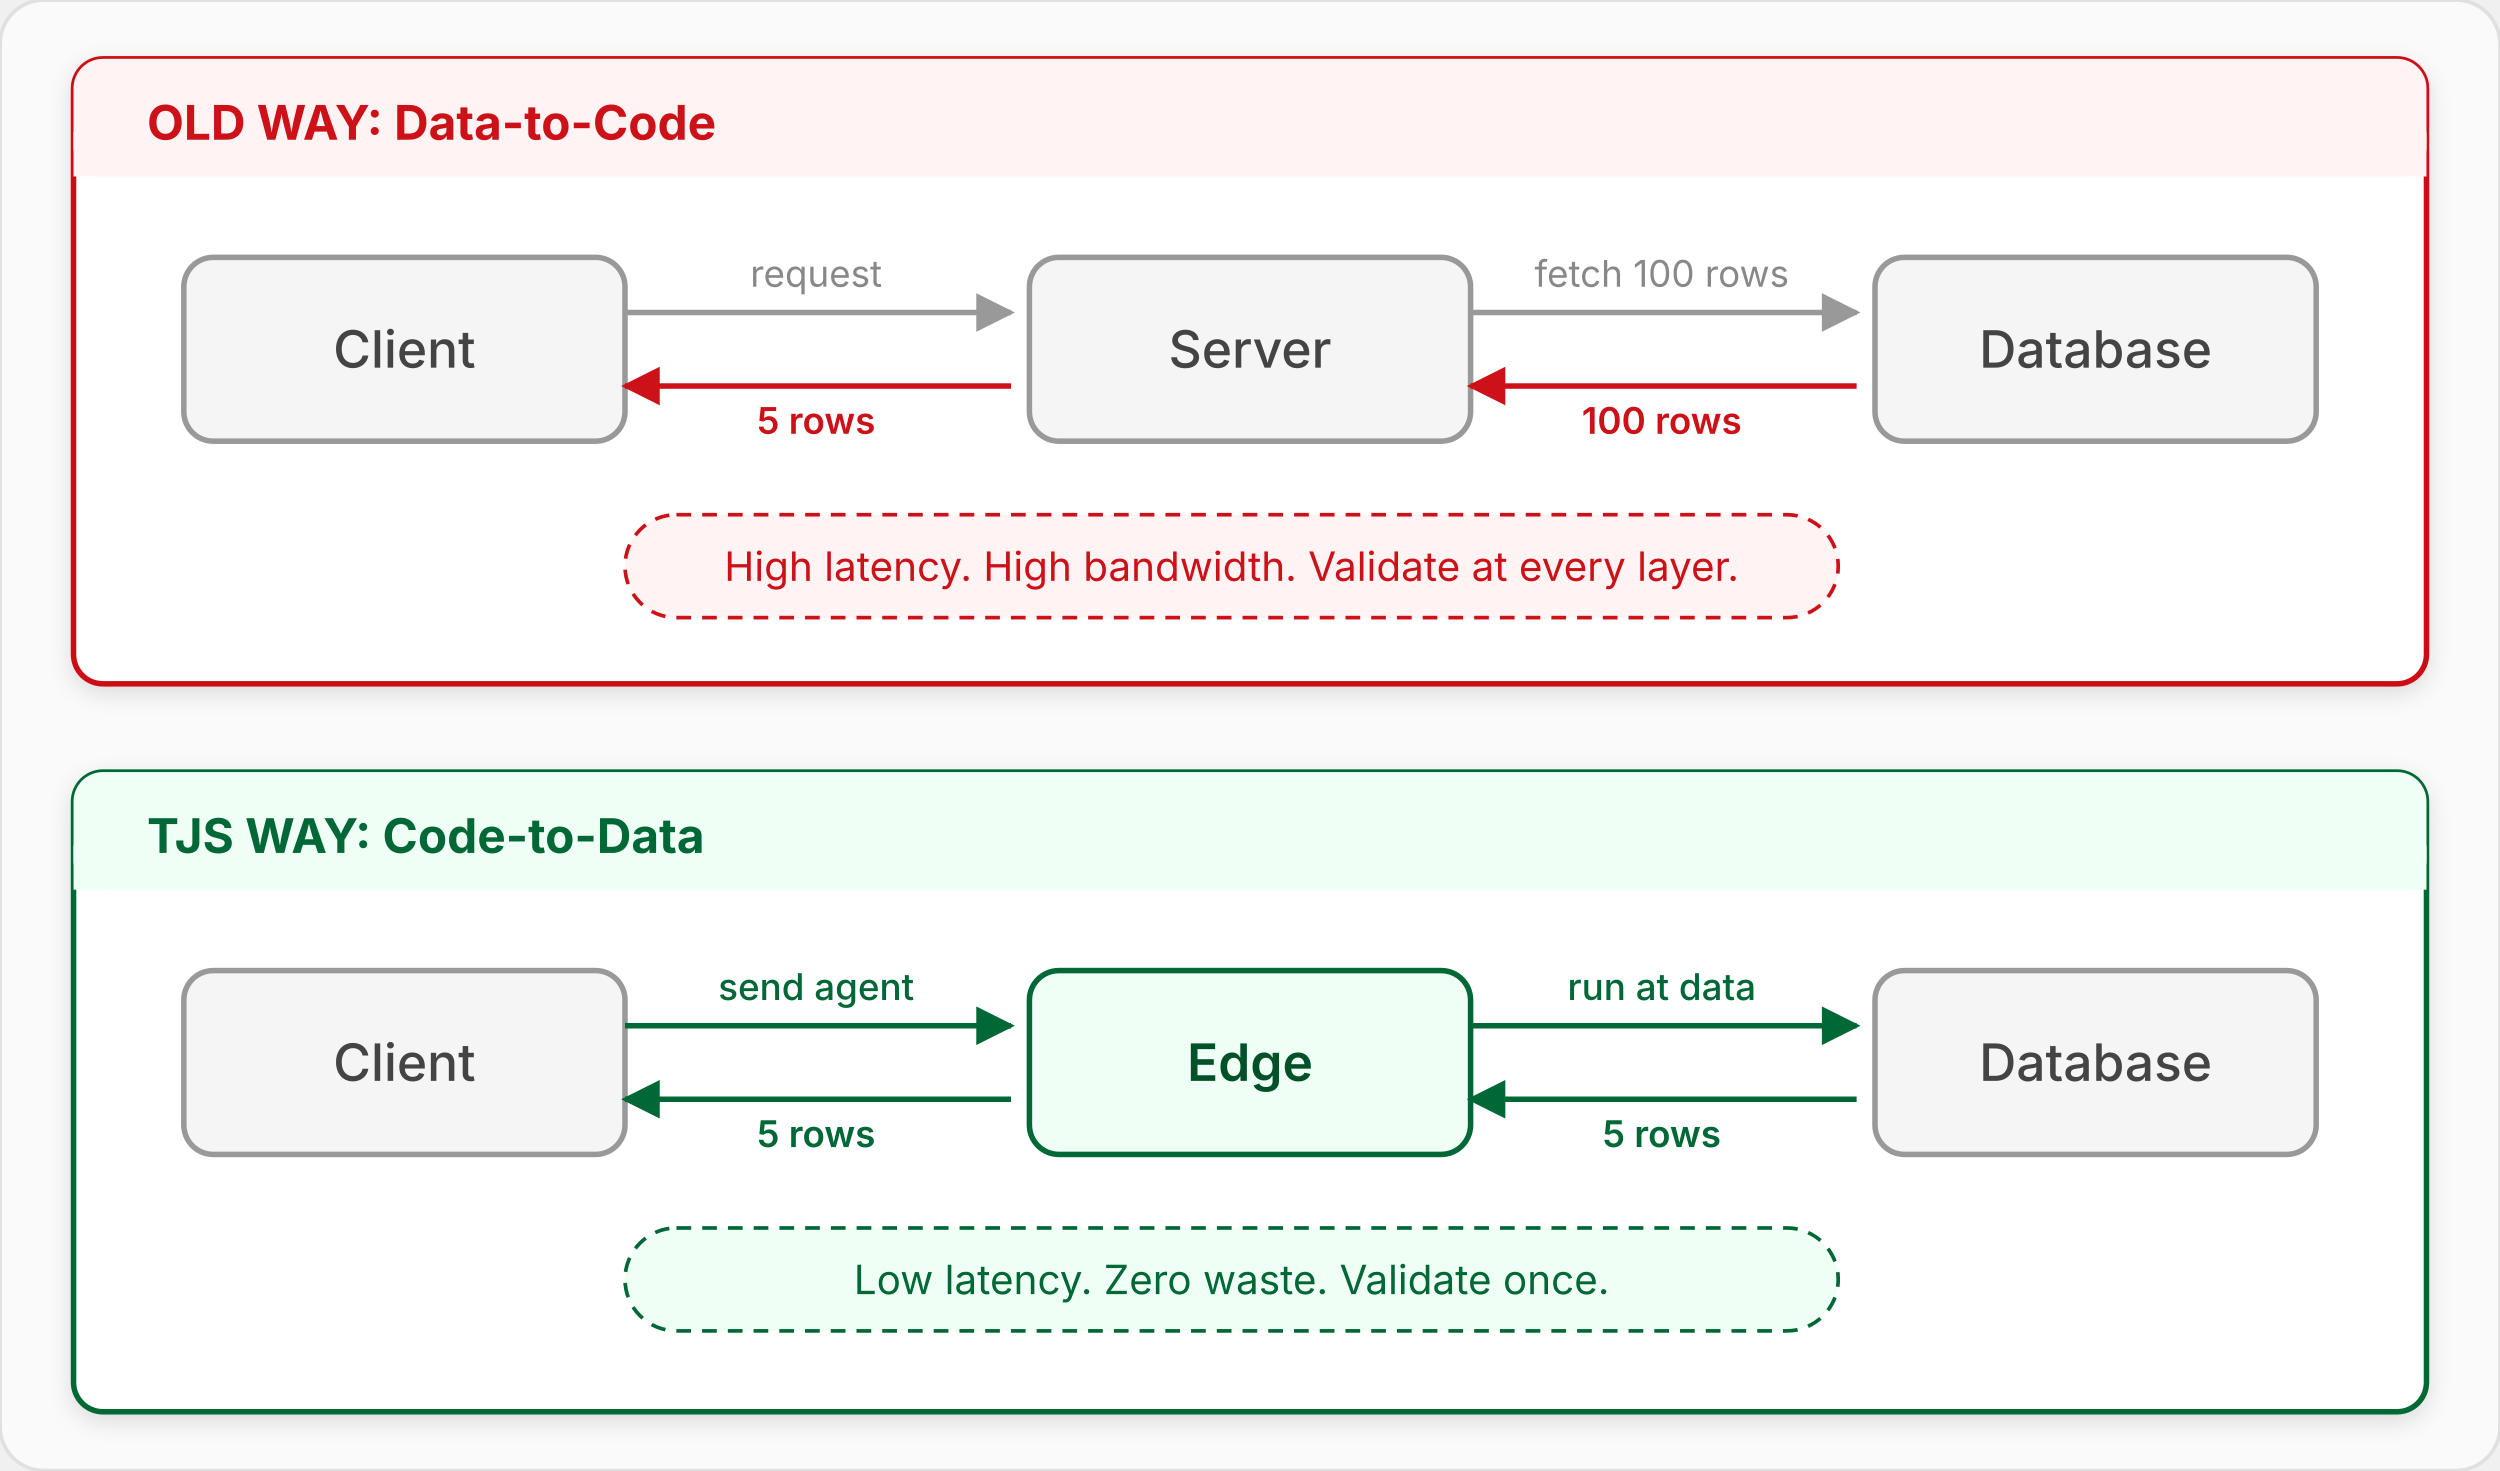
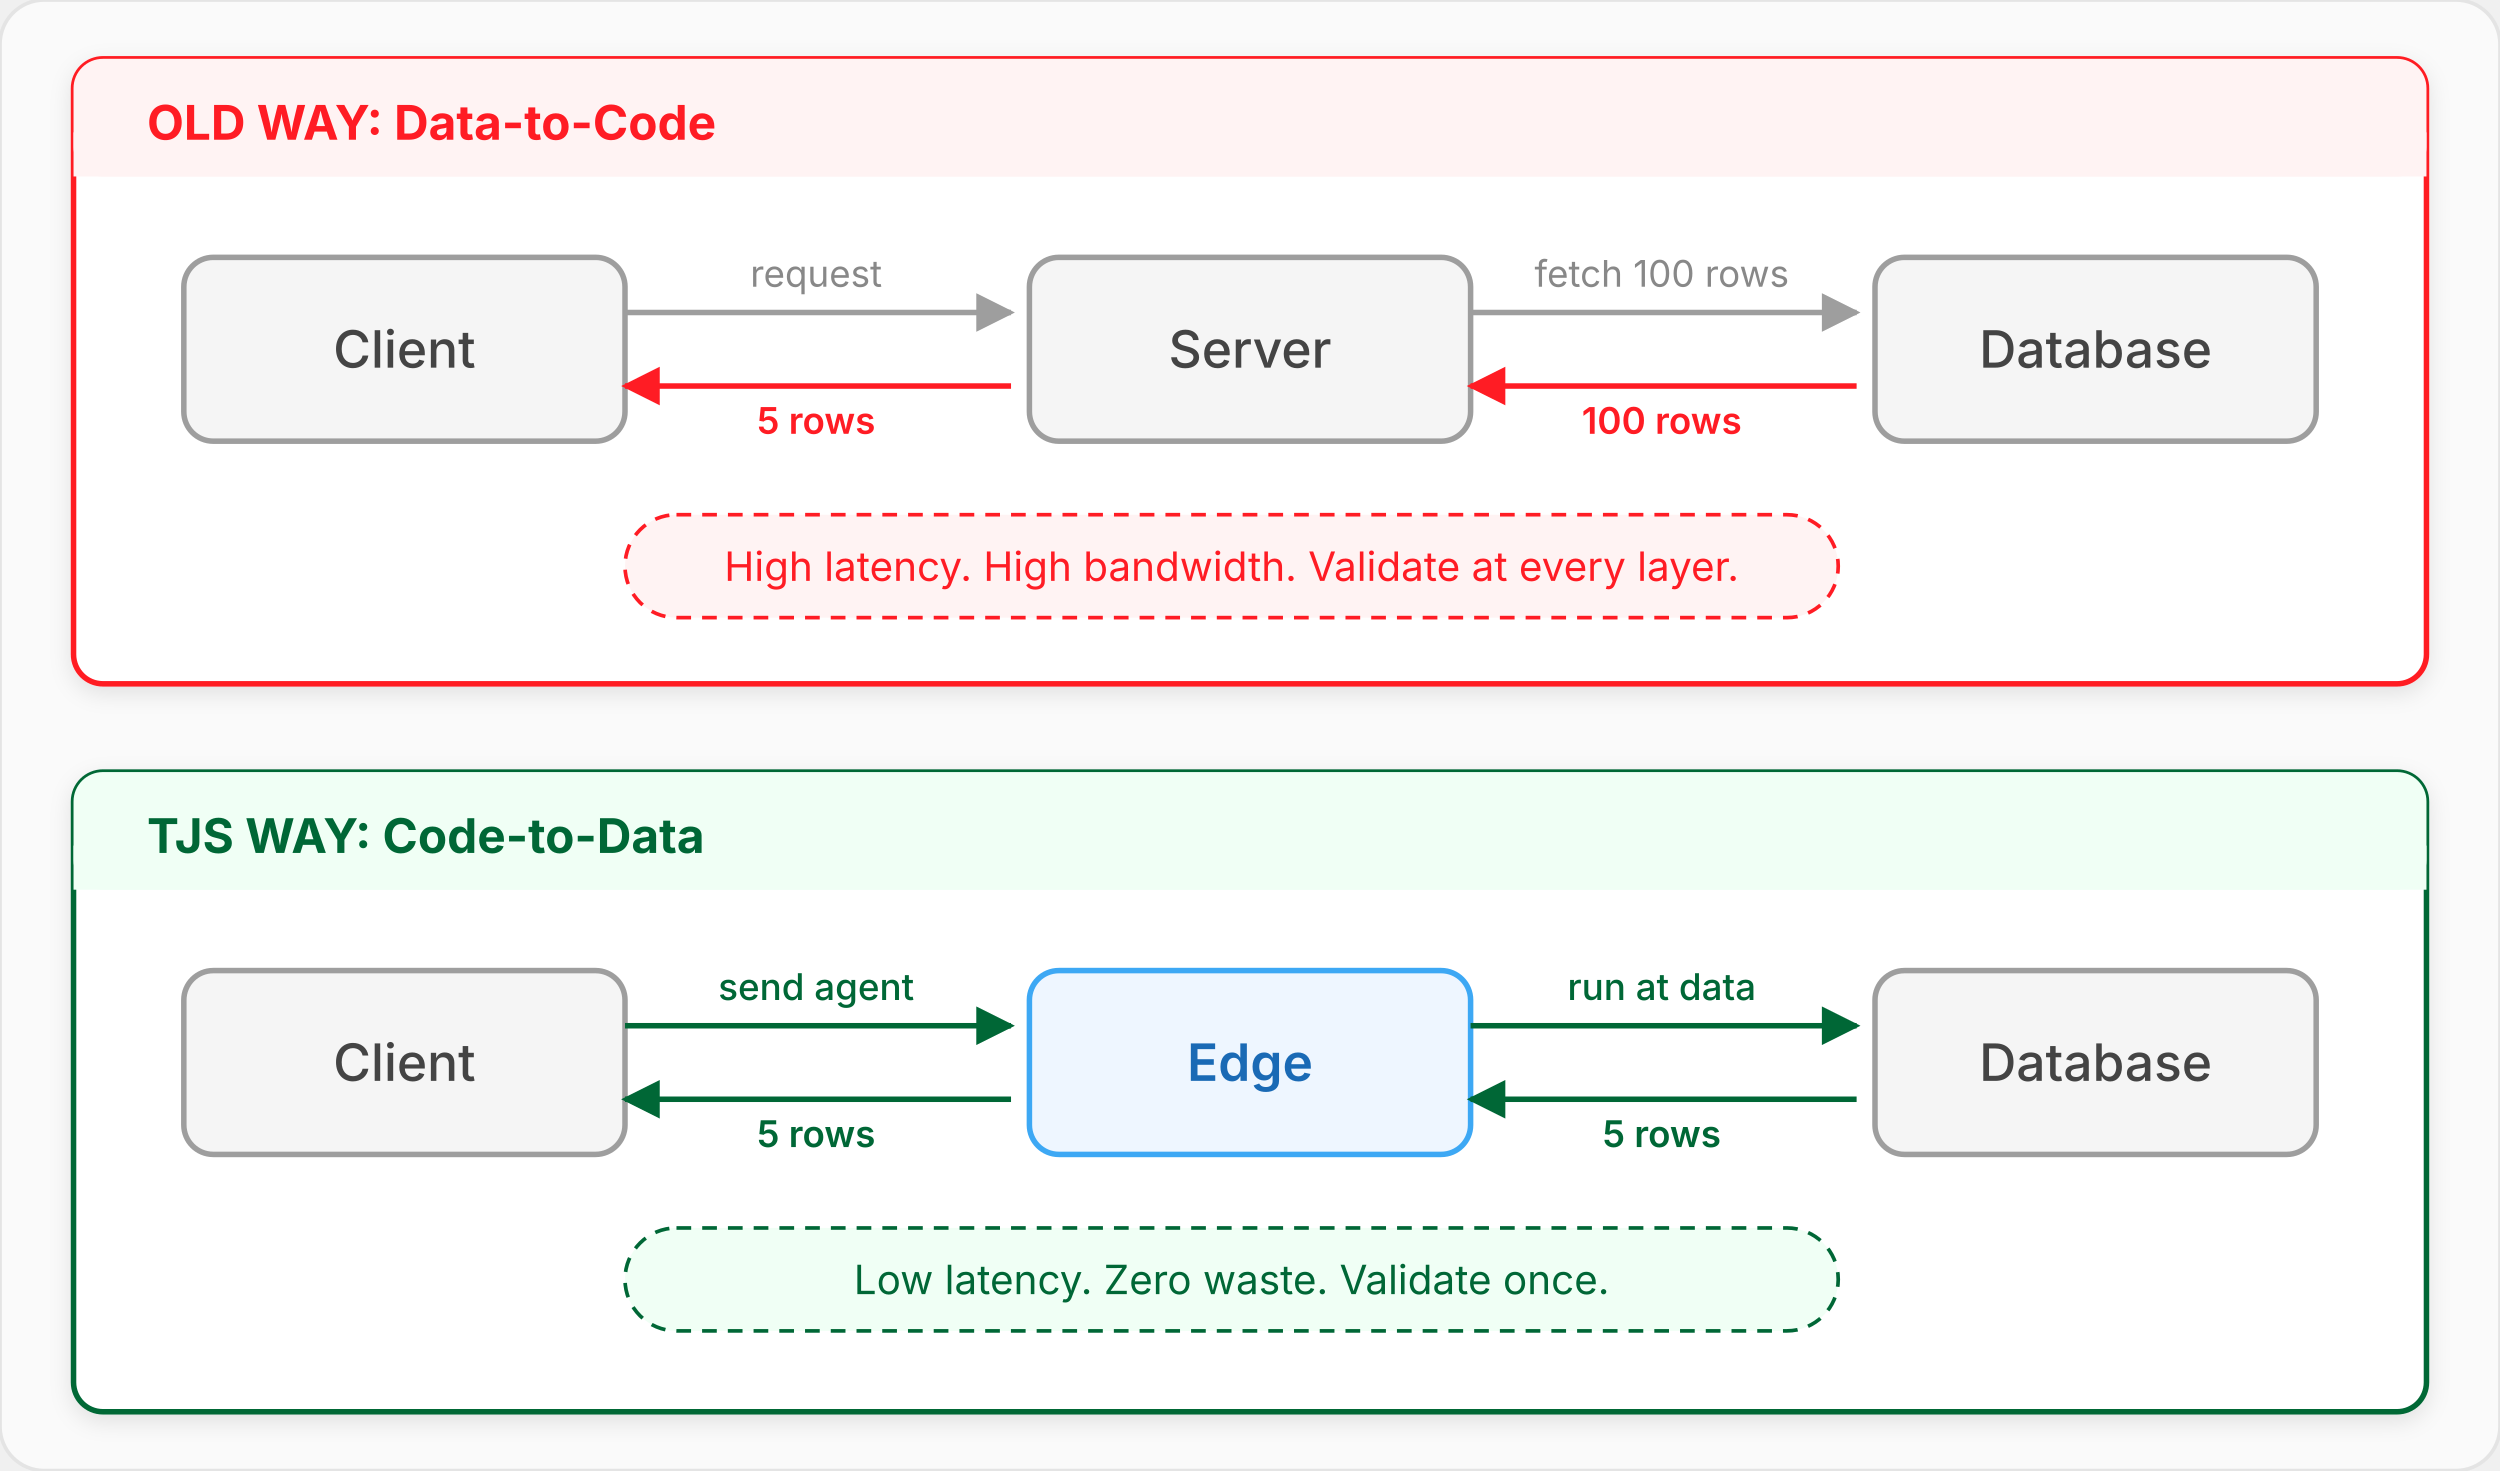
<svg xmlns="http://www.w3.org/2000/svg" viewBox="0 0 680 400" font-family="system-ui, -apple-system, sans-serif">
+   <style>
+     /* TJS Brand Palette */
+     .bg { fill: #fafafa; stroke: #e4e4e4; }
+ 
+     .section-old { fill: white; stroke: #ff1c24; stroke-width: 1.5; }
+     .section-new { fill: white; stroke: #006736; stroke-width: 1.5; }
+     .section-old-header { fill: #fff3f3; }
+     .section-new-header { fill: #f0fff5; }
+ 
+     .section-label-old { fill: #ff1c24; font-size: 13px; font-weight: 700; }
+     .section-label-new { fill: #006736; font-size: 13px; font-weight: 700; }
+ 
+     .node { fill: #f5f5f5; stroke: #9e9e9e; stroke-width: 1.5; }
+     .node-edge { fill: #eef6ff; stroke: #3da8f4; stroke-width: 1.5; }
+     .node-text { fill: #444; font-size: 14px; font-weight: 500; }
+     .node-text-edge { fill: #1a6ab5; font-size: 14px; font-weight: 600; }
+ 
+     .arrow-fwd { stroke: #9e9e9e; stroke-width: 1.5; fill: none; }
+     .arrow-ret-bad { stroke: #ff1c24; stroke-width: 1.5; fill: none; }
+     .arrow-good { stroke: #006736; stroke-width: 1.5; fill: none; }
+ 
+     .lbl-fwd { fill: #888; font-size: 10px; }
+     .lbl-ret-bad { fill: #ff1c24; font-size: 10px; font-weight: 600; }
+     .lbl-good { fill: #006736; font-size: 10px; font-weight: 500; }
+     .lbl-ret-good { fill: #006736; font-size: 10px; font-weight: 600; }
+ 
+     .callout-bad { fill: #fff3f3; stroke: #ff1c24; stroke-dasharray: 4 3; }
+     .callout-good { fill: #f0fff5; stroke: #006736; stroke-dasharray: 4 3; }
+     .callout-text-bad { fill: #ff1c24; font-size: 11px; }
+     .callout-text-good { fill: #006736; font-size: 11px; }
+ 
+     .shadow { filter: drop-shadow(0 2px 3px rgba(0,0,0,0.1)); }
+ 
+     .ah { fill: #9e9e9e; }
+     .ah-bad { fill: #ff1c24; }
+     .ah-good { fill: #006736; }
+   </style>
  <defs>
-     <filter id="shadow" x="-4%" y="-4%" width="108%" height="112%">
-       <feDropShadow dx="0" dy="2" stdDeviation="3" flood-opacity="0.12" />
-     </filter>
-     <marker id="arrow" viewBox="0 0 10 10" refX="9" refY="5" markerWidth="7" markerHeight="7" orient="auto-start-reverse">
-       <path d="M 0 0 L 10 5 L 0 10 z" fill="#999" />
+     <marker id="a" viewBox="0 0 10 10" refX="9" refY="5" markerWidth="7" markerHeight="7" orient="auto-start-reverse">
+       <path d="M0 0 L10 5 L0 10z" class="ah" />
    </marker>
-     <marker id="arrowRed" viewBox="0 0 10 10" refX="9" refY="5" markerWidth="7" markerHeight="7" orient="auto-start-reverse">
-       <path d="M 0 0 L 10 5 L 0 10 z" fill="#cc1118" />
+     <marker id="ab" viewBox="0 0 10 10" refX="9" refY="5" markerWidth="7" markerHeight="7" orient="auto-start-reverse">
+       <path d="M0 0 L10 5 L0 10z" class="ah-bad" />
    </marker>
-     <marker id="arrowGreen" viewBox="0 0 10 10" refX="9" refY="5" markerWidth="7" markerHeight="7" orient="auto-start-reverse">
-       <path d="M 0 0 L 10 5 L 0 10 z" fill="#006736" />
+     <marker id="ag" viewBox="0 0 10 10" refX="9" refY="5" markerWidth="7" markerHeight="7" orient="auto-start-reverse">
+       <path d="M0 0 L10 5 L0 10z" class="ah-good" />
    </marker>
  </defs>
-   <rect width="680" height="400" rx="12" fill="#fafafa" stroke="#e0e0e0" stroke-width="1" />
-   <g filter="url(#shadow)">
-     <rect x="20" y="16" width="640" height="170" rx="8" fill="white" stroke="#cc1118" stroke-width="1.5" />
+   <rect width="680" height="400" rx="12" class="bg" />
+   <g class="shadow">
+     <rect x="20" y="16" width="640" height="170" rx="8" class="section-old" />
  </g>
-   <rect x="20" y="16" width="640" height="32" rx="8" fill="#fff3f3" />
-   <rect x="20" y="36" width="640" height="12" fill="#fff3f3" />
-   <text x="40" y="38" fill="#cc1118" font-size="13" font-weight="700">OLD WAY: Data-to-Code</text>
-   <rect x="50" y="70" width="120" height="50" rx="8" fill="#f5f5f5" stroke="#999" stroke-width="1.5" />
-   <text x="110" y="100" text-anchor="middle" fill="#444" font-size="14" font-weight="500">Client</text>
-   <rect x="280" y="70" width="120" height="50" rx="8" fill="#f5f5f5" stroke="#999" stroke-width="1.5" />
-   <text x="340" y="100" text-anchor="middle" fill="#444" font-size="14" font-weight="500">Server</text>
-   <rect x="510" y="70" width="120" height="50" rx="8" fill="#f5f5f5" stroke="#999" stroke-width="1.5" />
-   <text x="570" y="100" text-anchor="middle" fill="#444" font-size="14" font-weight="500">Database</text>
-   <line x1="170" y1="85" x2="275" y2="85" stroke="#999" stroke-width="1.5" marker-end="url(#arrow)" />
-   <text x="222" y="78" text-anchor="middle" fill="#888" font-size="10">request</text>
-   <line x1="400" y1="85" x2="505" y2="85" stroke="#999" stroke-width="1.5" marker-end="url(#arrow)" />
-   <text x="452" y="78" text-anchor="middle" fill="#888" font-size="10">fetch 100 rows</text>
-   <line x1="505" y1="105" x2="400" y2="105" stroke="#cc1118" stroke-width="1.5" marker-end="url(#arrowRed)" />
-   <text x="452" y="118" text-anchor="middle" fill="#cc1118" font-size="10" font-weight="600">100 rows</text>
-   <line x1="275" y1="105" x2="170" y2="105" stroke="#cc1118" stroke-width="1.5" marker-end="url(#arrowRed)" />
-   <text x="222" y="118" text-anchor="middle" fill="#cc1118" font-size="10" font-weight="600">5 rows</text>
-   <rect x="170" y="140" width="330" height="28" rx="14" fill="#fff3f3" stroke="#cc1118" stroke-width="1" stroke-dasharray="4,3" />
-   <text x="335" y="158" text-anchor="middle" fill="#cc1118" font-size="11">High latency. High bandwidth. Validate at every layer.</text>
-   <g filter="url(#shadow)">
-     <rect x="20" y="210" width="640" height="174" rx="8" fill="white" stroke="#006736" stroke-width="1.5" />
+   <rect x="20" y="16" width="640" height="32" rx="8" class="section-old-header" />
+   <rect x="20" y="36" width="640" height="12" class="section-old-header" />
+   <text x="40" y="38" class="section-label-old">OLD WAY: Data-to-Code</text>
+   <rect x="50" y="70" width="120" height="50" rx="8" class="node" />
+   <text x="110" y="100" text-anchor="middle" class="node-text">Client</text>
+   <rect x="280" y="70" width="120" height="50" rx="8" class="node" />
+   <text x="340" y="100" text-anchor="middle" class="node-text">Server</text>
+   <rect x="510" y="70" width="120" height="50" rx="8" class="node" />
+   <text x="570" y="100" text-anchor="middle" class="node-text">Database</text>
+   <line x1="170" y1="85" x2="275" y2="85" class="arrow-fwd" marker-end="url(#a)" />
+   <text x="222" y="78" text-anchor="middle" class="lbl-fwd">request</text>
+   <line x1="400" y1="85" x2="505" y2="85" class="arrow-fwd" marker-end="url(#a)" />
+   <text x="452" y="78" text-anchor="middle" class="lbl-fwd">fetch 100 rows</text>
+   <line x1="505" y1="105" x2="400" y2="105" class="arrow-ret-bad" marker-end="url(#ab)" />
+   <text x="452" y="118" text-anchor="middle" class="lbl-ret-bad">100 rows</text>
+   <line x1="275" y1="105" x2="170" y2="105" class="arrow-ret-bad" marker-end="url(#ab)" />
+   <text x="222" y="118" text-anchor="middle" class="lbl-ret-bad">5 rows</text>
+   <rect x="170" y="140" width="330" height="28" rx="14" class="callout-bad" />
+   <text x="335" y="158" text-anchor="middle" class="callout-text-bad">High latency. High bandwidth. Validate at every layer.</text>
+   <g class="shadow">
+     <rect x="20" y="210" width="640" height="174" rx="8" class="section-new" />
  </g>
-   <rect x="20" y="210" width="640" height="32" rx="8" fill="#f0fff5" />
-   <rect x="20" y="230" width="640" height="12" fill="#f0fff5" />
-   <text x="40" y="232" fill="#006736" font-size="13" font-weight="700">TJS WAY: Code-to-Data</text>
-   <rect x="50" y="264" width="120" height="50" rx="8" fill="#f5f5f5" stroke="#999" stroke-width="1.5" />
-   <text x="110" y="294" text-anchor="middle" fill="#444" font-size="14" font-weight="500">Client</text>
-   <rect x="280" y="264" width="120" height="50" rx="8" fill="#f0fff5" stroke="#006736" stroke-width="1.5" />
-   <text x="340" y="294" text-anchor="middle" fill="#005028" font-size="14" font-weight="600">Edge</text>
-   <rect x="510" y="264" width="120" height="50" rx="8" fill="#f5f5f5" stroke="#999" stroke-width="1.5" />
-   <text x="570" y="294" text-anchor="middle" fill="#444" font-size="14" font-weight="500">Database</text>
-   <line x1="170" y1="279" x2="275" y2="279" stroke="#006736" stroke-width="1.5" marker-end="url(#arrowGreen)" />
-   <text x="222" y="272" text-anchor="middle" fill="#006736" font-size="10" font-weight="500">send agent</text>
-   <line x1="400" y1="279" x2="505" y2="279" stroke="#006736" stroke-width="1.5" marker-end="url(#arrowGreen)" />
-   <text x="452" y="272" text-anchor="middle" fill="#006736" font-size="10" font-weight="500">run at data</text>
-   <line x1="505" y1="299" x2="400" y2="299" stroke="#006736" stroke-width="1.5" marker-end="url(#arrowGreen)" />
-   <text x="452" y="312" text-anchor="middle" fill="#006736" font-size="10" font-weight="600">5 rows</text>
-   <line x1="275" y1="299" x2="170" y2="299" stroke="#006736" stroke-width="1.5" marker-end="url(#arrowGreen)" />
-   <text x="222" y="312" text-anchor="middle" fill="#006736" font-size="10" font-weight="600">5 rows</text>
-   <rect x="170" y="334" width="330" height="28" rx="14" fill="#f0fff5" stroke="#006736" stroke-width="1" stroke-dasharray="4,3" />
-   <text x="335" y="352" text-anchor="middle" fill="#006736" font-size="11">Low latency. Zero waste. Validate once.</text>
+   <rect x="20" y="210" width="640" height="32" rx="8" class="section-new-header" />
+   <rect x="20" y="230" width="640" height="12" class="section-new-header" />
+   <text x="40" y="232" class="section-label-new">TJS WAY: Code-to-Data</text>
+   <rect x="50" y="264" width="120" height="50" rx="8" class="node" />
+   <text x="110" y="294" text-anchor="middle" class="node-text">Client</text>
+   <rect x="280" y="264" width="120" height="50" rx="8" class="node-edge" />
+   <text x="340" y="294" text-anchor="middle" class="node-text-edge">Edge</text>
+   <rect x="510" y="264" width="120" height="50" rx="8" class="node" />
+   <text x="570" y="294" text-anchor="middle" class="node-text">Database</text>
+   <line x1="170" y1="279" x2="275" y2="279" class="arrow-good" marker-end="url(#ag)" />
+   <text x="222" y="272" text-anchor="middle" class="lbl-good">send agent</text>
+   <line x1="400" y1="279" x2="505" y2="279" class="arrow-good" marker-end="url(#ag)" />
+   <text x="452" y="272" text-anchor="middle" class="lbl-good">run at data</text>
+   <line x1="505" y1="299" x2="400" y2="299" class="arrow-good" marker-end="url(#ag)" />
+   <text x="452" y="312" text-anchor="middle" class="lbl-ret-good">5 rows</text>
+   <line x1="275" y1="299" x2="170" y2="299" class="arrow-good" marker-end="url(#ag)" />
+   <text x="222" y="312" text-anchor="middle" class="lbl-ret-good">5 rows</text>
+   <rect x="170" y="334" width="330" height="28" rx="14" class="callout-good" />
+   <text x="335" y="352" text-anchor="middle" class="callout-text-good">Low latency. Zero waste. Validate once.</text>
</svg>
